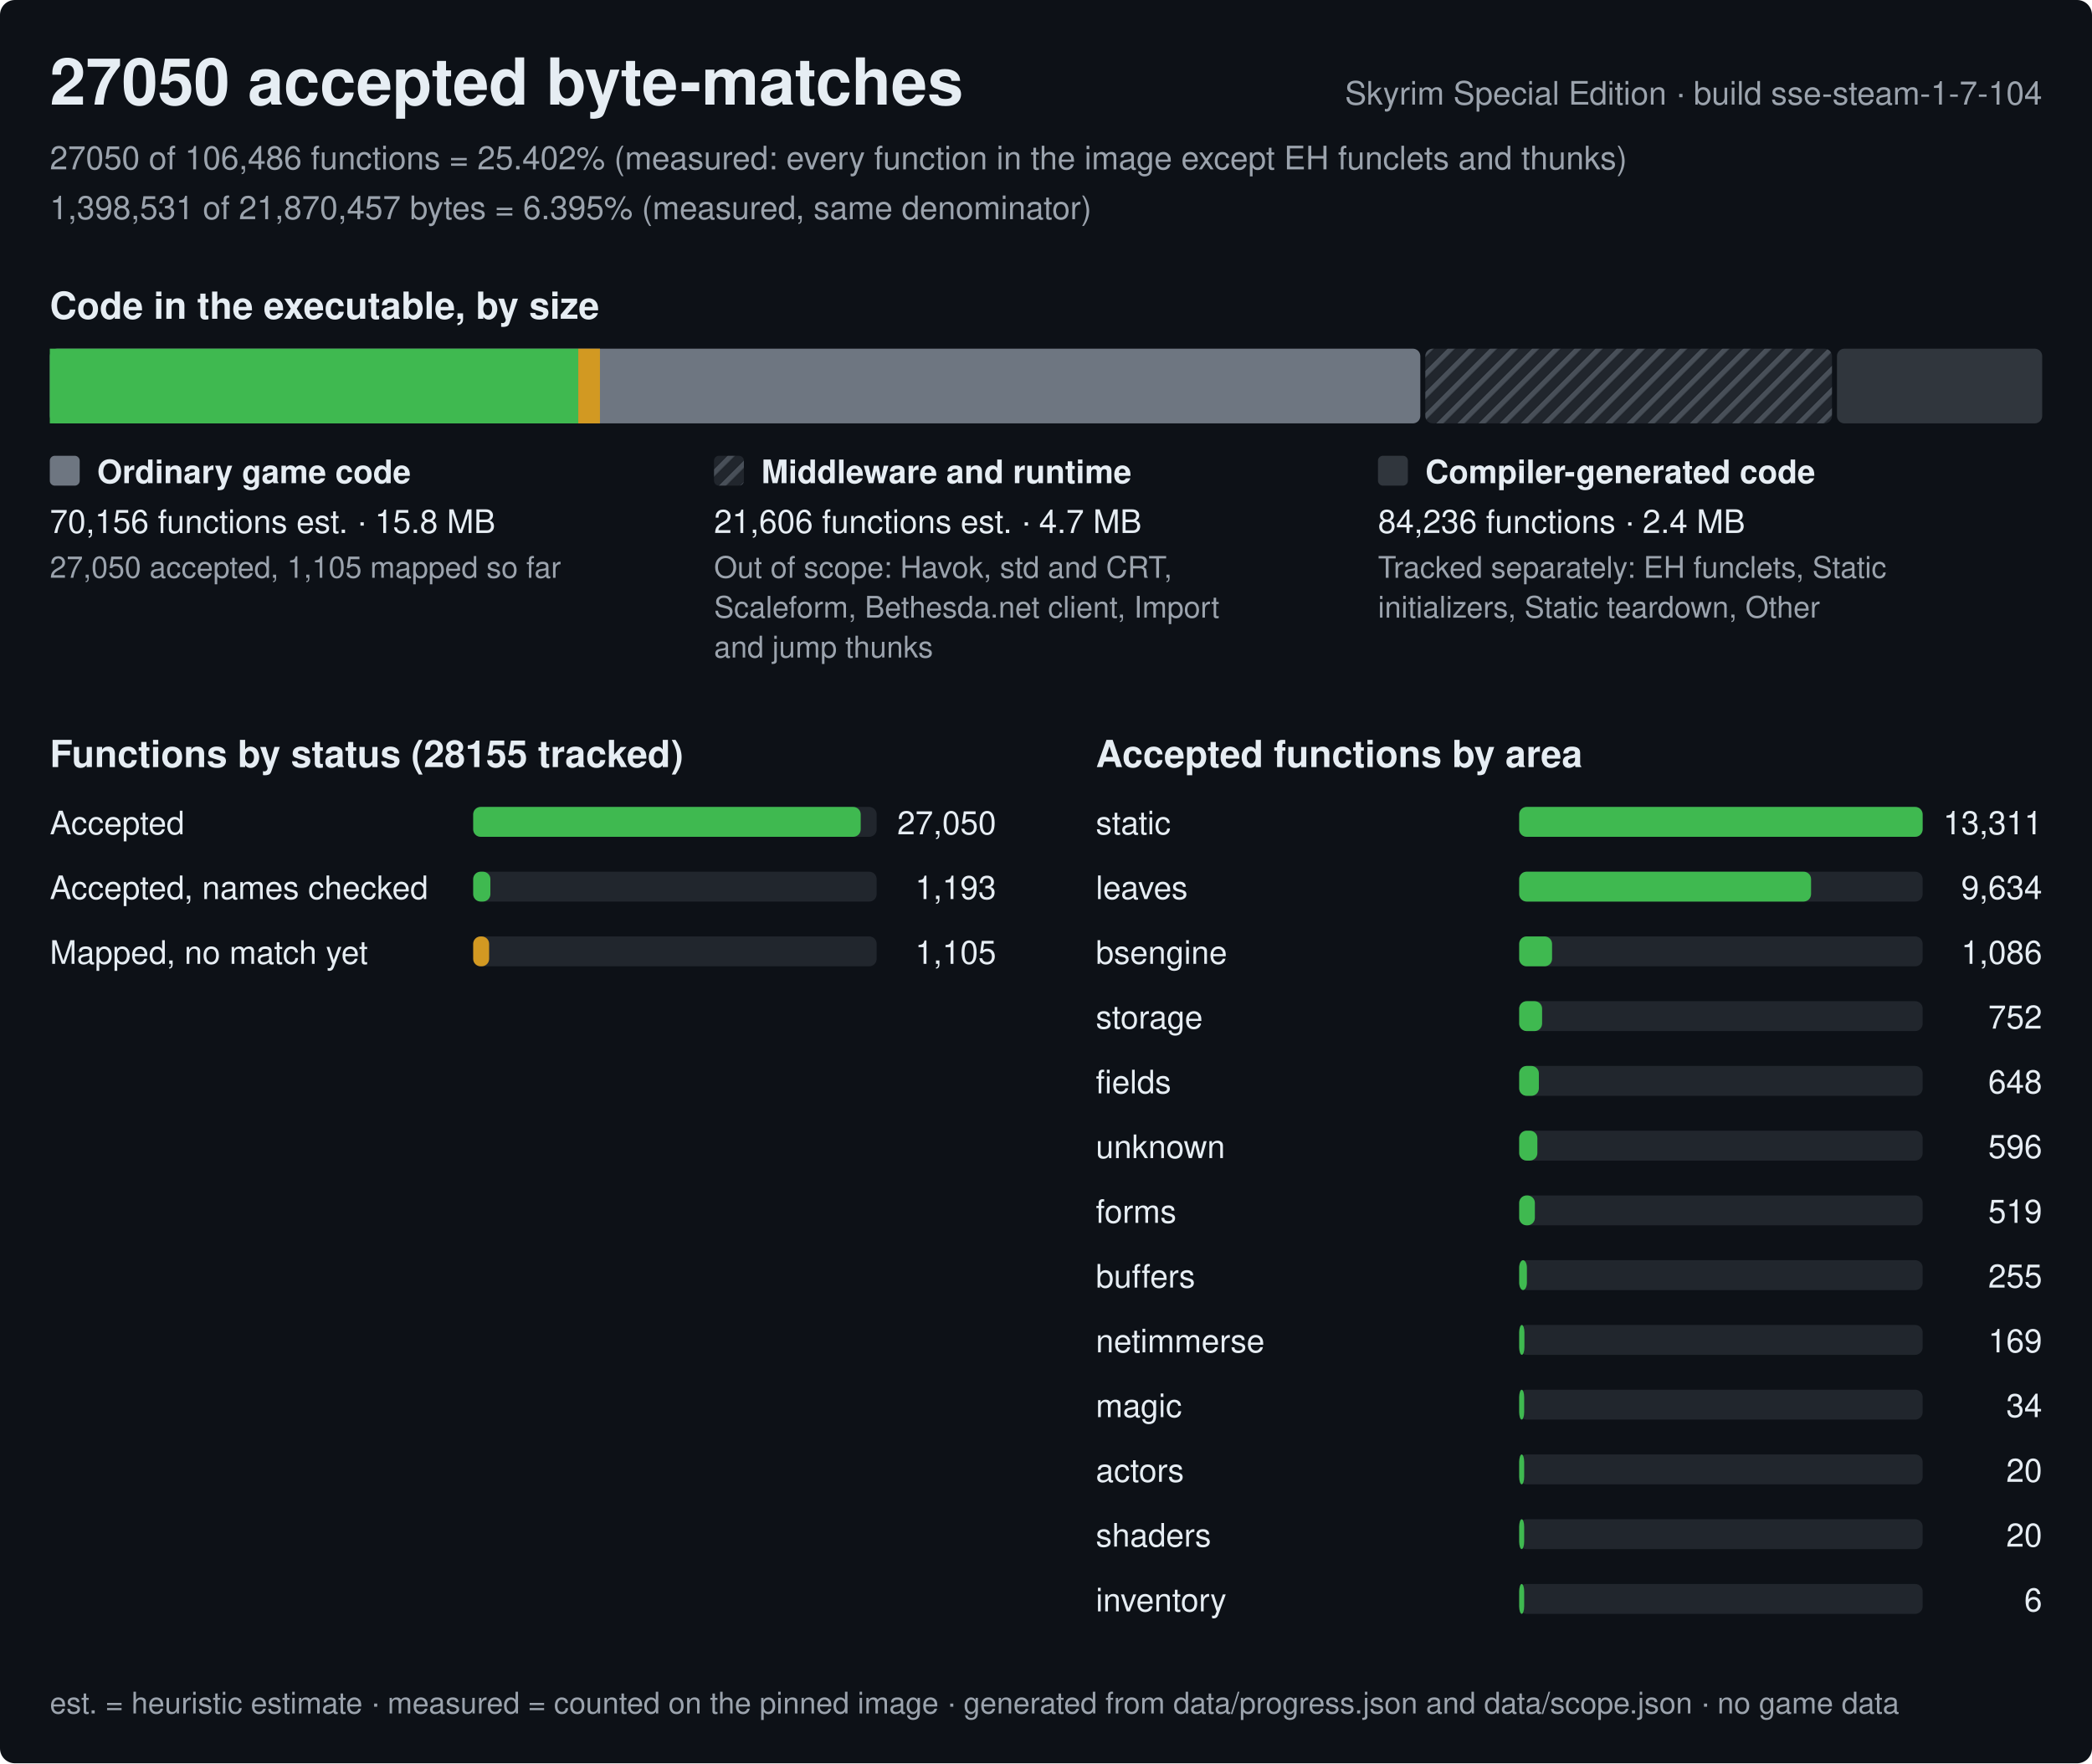
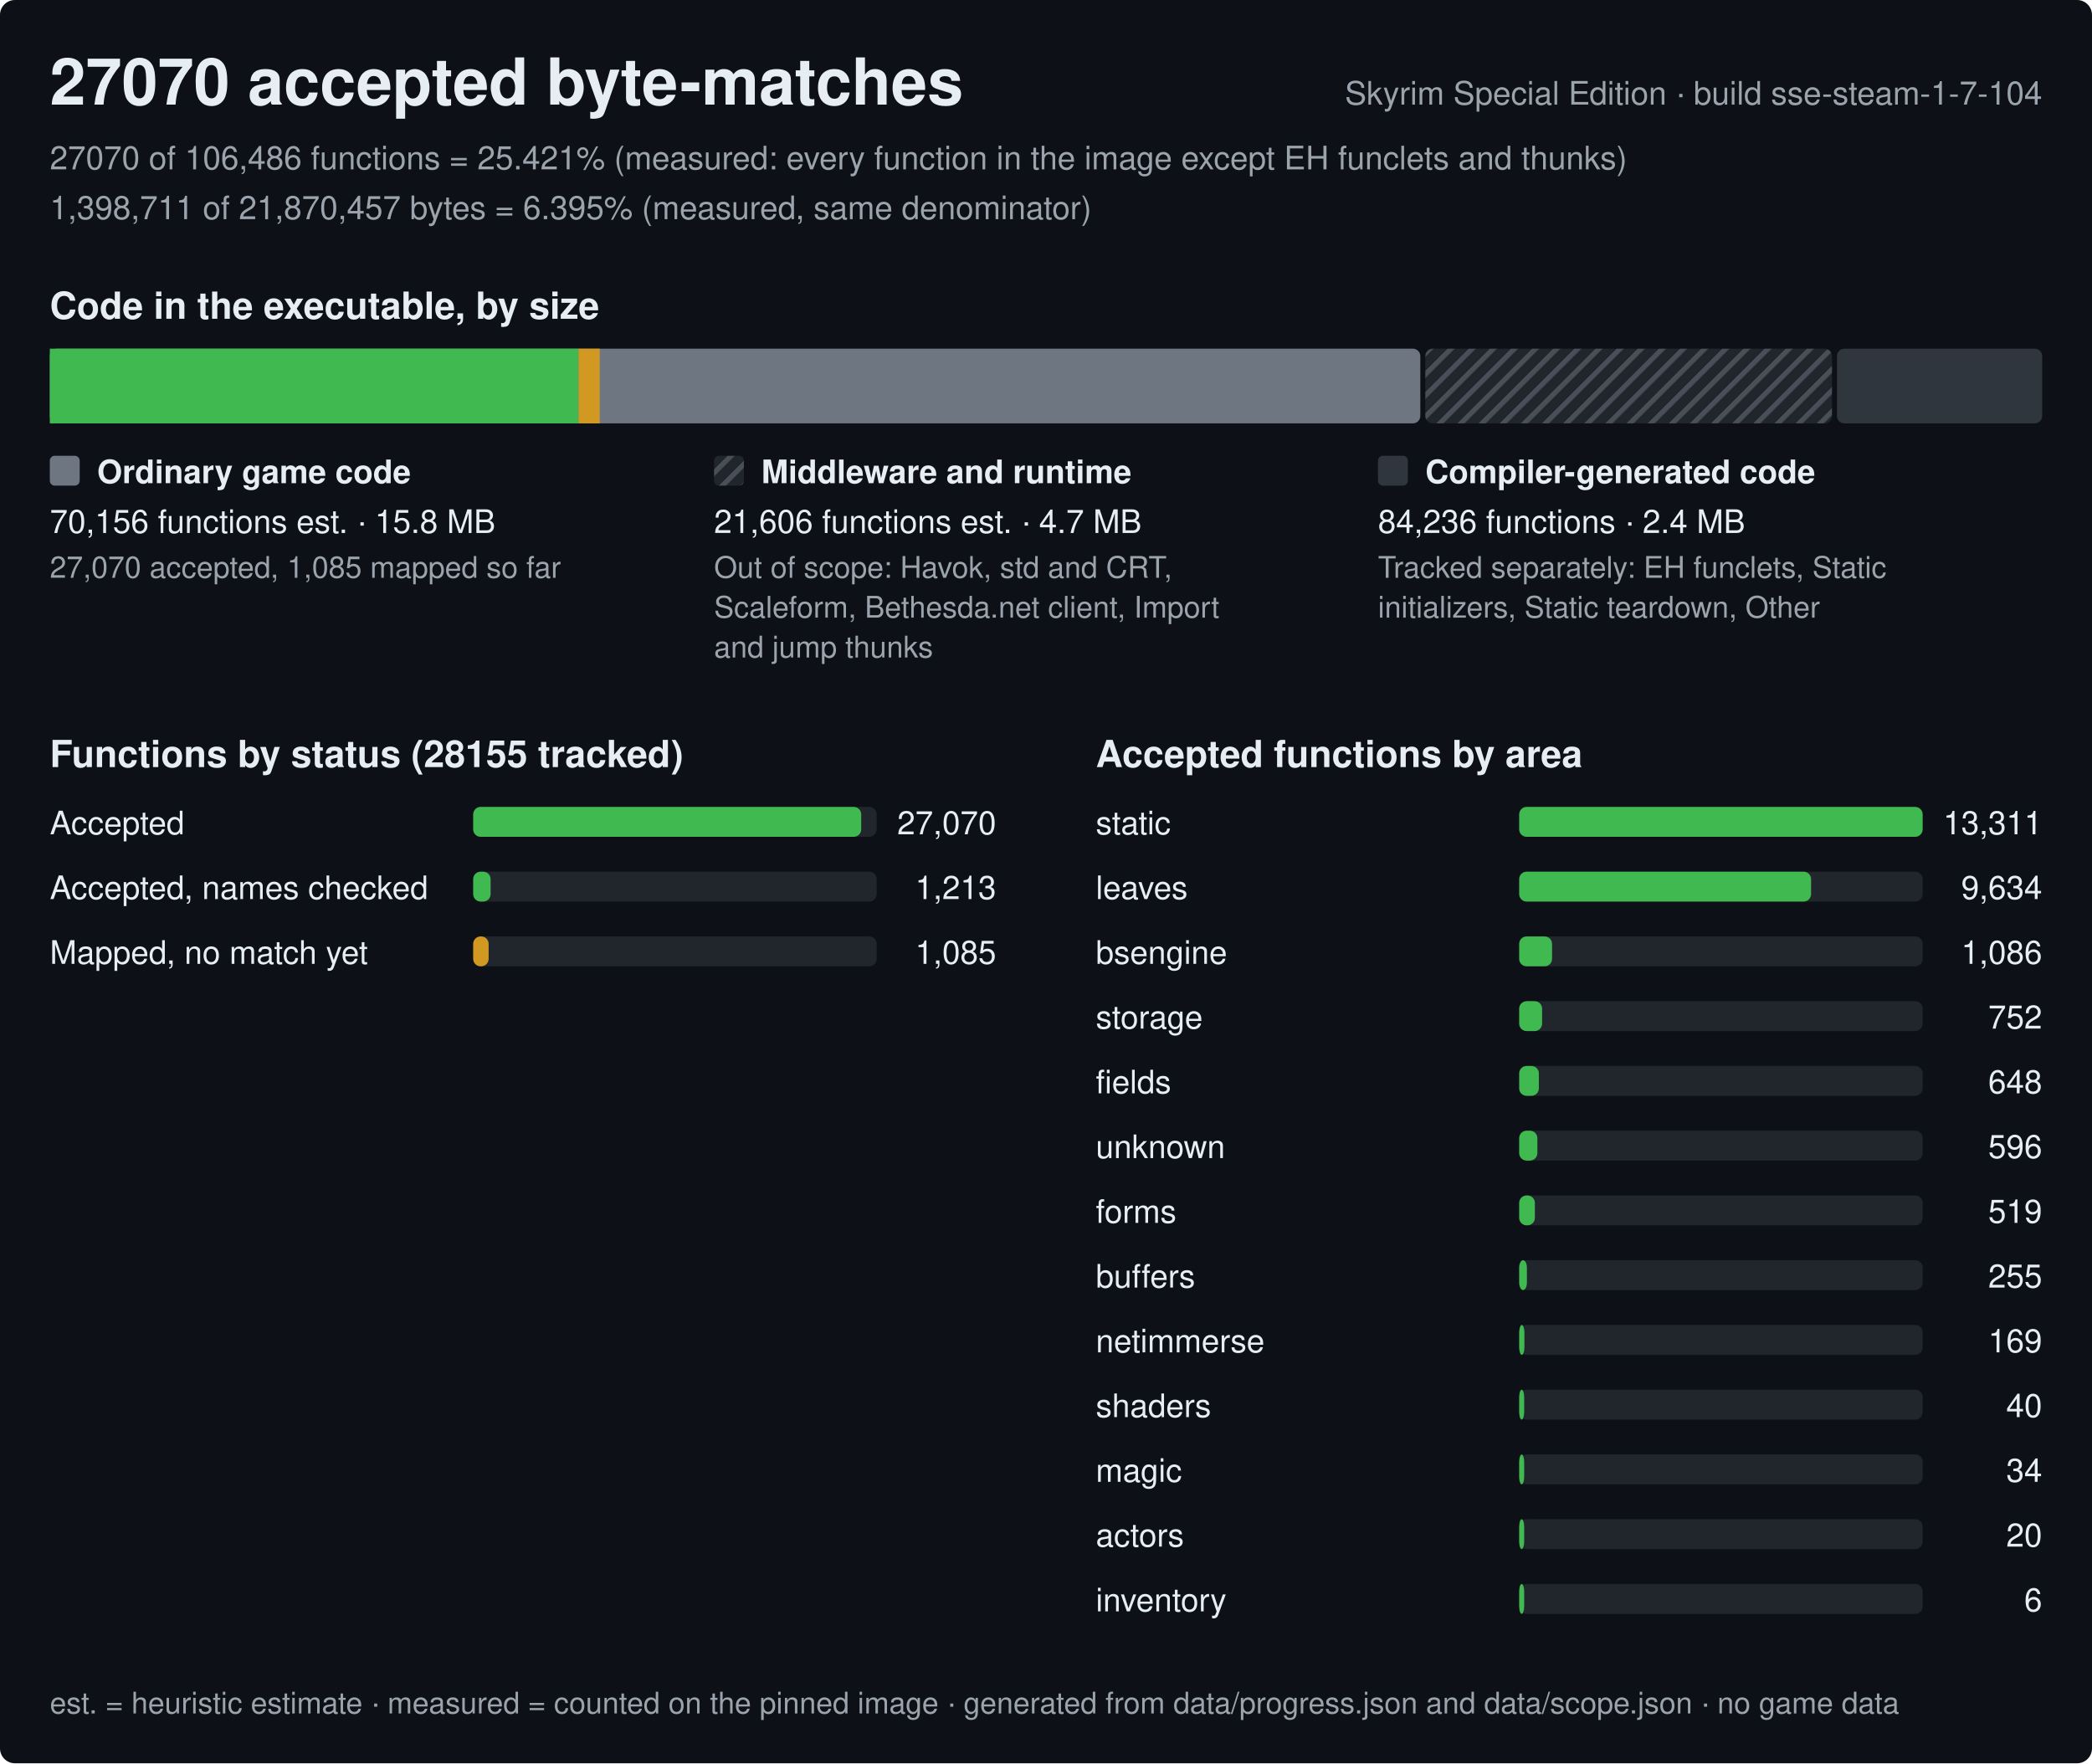
<svg xmlns="http://www.w3.org/2000/svg" width="840" height="708" viewBox="0 0 840 708" role="img" aria-label="Progress of the Skyrim Special Edition byte-matching reconstruction, build sse-steam-1-7-104">
  <style>text{font-family:-apple-system,BlinkMacSystemFont,'Segoe UI',Helvetica,Arial,sans-serif;fill:#e6edf3;white-space:pre}.h{font-size:26px;font-weight:600}.st{font-size:15px;font-weight:600}.lb{font-size:13px;font-weight:600}.bl{font-size:12px;font-weight:600;stroke:#0d1117;stroke-width:3px;paint-order:stroke;stroke-linejoin:round}.rl{font-size:13px}.fn{font-size:12px;fill:#9ba3ad}.mu{fill:#9ba3ad}</style>
  <defs>
    <pattern id="hx" width="6" height="6" patternUnits="userSpaceOnUse" patternTransform="rotate(45)">
      <rect width="6" height="6" fill="#21262d" />
      <rect width="2" height="6" fill="#484f58" />
    </pattern>
  </defs>
  <rect width="840" height="708" rx="6" fill="#0d1117" />
-   <text x="20" y="42" class="h">27050 accepted byte-matches</text>
+   <text x="20" y="42" class="h">27070 accepted byte-matches</text>
  <text x="820" y="42" class="rl mu" text-anchor="end">Skyrim Special Edition · build sse-steam-1-7-104</text>
-   <text x="20" y="68" class="rl mu">27050 of 106,486 functions = 25.402% (measured: every function in the image except EH funclets and thunks)</text>
-   <text x="20" y="88" class="rl mu">1,398,531 of 21,870,457 bytes = 6.395% (measured, same denominator)</text>
+   <text x="20" y="68" class="rl mu">27070 of 106,486 functions = 25.421% (measured: every function in the image except EH funclets and thunks)</text>
+   <text x="20" y="88" class="rl mu">1,398,711 of 21,870,457 bytes = 6.395% (measured, same denominator)</text>
  <text x="20" y="128" class="st">Code in the executable, by size</text>
  <rect x="20" y="140" width="550.3" height="30" rx="3" fill="#6e7681" />
-   <rect x="20" y="140" width="212.2" height="30" fill="#3fb950" />
-   <rect x="232.2" y="140" width="8.7" height="30" fill="#d29922" />
+   <rect x="20" y="140" width="212.3" height="30" fill="#3fb950" />
+   <rect x="232.3" y="140" width="8.5" height="30" fill="#d29922" />
  <rect x="572.3" y="140" width="163.3" height="30" rx="3" fill="url(#hx)" />
  <rect x="737.6" y="140" width="82.4" height="30" rx="3" fill="#30363d" />
  <rect x="20" y="183" width="12" height="12" rx="2" fill="#6e7681" />
  <text x="39" y="194" class="lb">Ordinary game code</text>
  <text x="20" y="214" class="rl">70,156 functions est. · 15.8 MB</text>
-   <text x="20" y="232" class="fn">27,050 accepted, 1,105 mapped so far</text>
+   <text x="20" y="232" class="fn">27,070 accepted, 1,085 mapped so far</text>
  <rect x="286.7" y="183" width="12" height="12" rx="2" fill="url(#hx)" />
  <text x="305.7" y="194" class="lb">Middleware and runtime</text>
  <text x="286.7" y="214" class="rl">21,606 functions est. · 4.7 MB</text>
  <text x="286.7" y="232" class="fn">Out of scope: Havok, std and CRT,</text>
  <text x="286.7" y="248" class="fn">Scaleform, Bethesda.net client, Import</text>
  <text x="286.7" y="264" class="fn">and jump thunks</text>
  <rect x="553.3" y="183" width="12" height="12" rx="2" fill="#30363d" />
  <text x="572.3" y="194" class="lb">Compiler-generated code</text>
  <text x="553.3" y="214" class="rl">84,236 functions · 2.4 MB</text>
  <text x="553.3" y="232" class="fn">Tracked separately: EH funclets, Static</text>
  <text x="553.3" y="248" class="fn">initializers, Static teardown, Other</text>
  <text x="20" y="308" class="st">Functions by status (28155 tracked)</text>
  <text x="20" y="335" class="rl">Accepted</text>
  <rect x="190" y="324" width="162.0" height="12" rx="3" fill="#21262d" />
-   <rect x="190" y="324" width="155.6" height="12" rx="3" fill="#3fb950" />
-   <text x="400.0" y="335" class="rl" text-anchor="end">27,050</text>
+   <rect x="190" y="324" width="155.8" height="12" rx="3" fill="#3fb950" />
+   <text x="400.0" y="335" class="rl" text-anchor="end">27,070</text>
  <text x="20" y="361" class="rl">Accepted, names checked</text>
  <rect x="190" y="350" width="162.0" height="12" rx="3" fill="#21262d" />
-   <rect x="190" y="350" width="6.9" height="12" rx="3" fill="#3fb950" />
-   <text x="400.0" y="361" class="rl" text-anchor="end">1,193</text>
+   <rect x="190" y="350" width="7" height="12" rx="3" fill="#3fb950" />
+   <text x="400.0" y="361" class="rl" text-anchor="end">1,213</text>
  <text x="20" y="387" class="rl">Mapped, no match yet</text>
  <rect x="190" y="376" width="162.0" height="12" rx="3" fill="#21262d" />
-   <rect x="190" y="376" width="6.4" height="12" rx="3" fill="#d29922" />
-   <text x="400.0" y="387" class="rl" text-anchor="end">1,105</text>
+   <rect x="190" y="376" width="6.2" height="12" rx="3" fill="#d29922" />
+   <text x="400.0" y="387" class="rl" text-anchor="end">1,085</text>
  <text x="440.0" y="308" class="st">Accepted functions by area</text>
  <text x="440.0" y="335" class="rl">static</text>
  <rect x="610.0" y="324" width="162.0" height="12" rx="3" fill="#21262d" />
  <rect x="610.0" y="324" width="162" height="12" rx="3" fill="#3fb950" />
  <text x="820.0" y="335" class="rl" text-anchor="end">13,311</text>
  <text x="440.0" y="361" class="rl">leaves</text>
  <rect x="610.0" y="350" width="162.0" height="12" rx="3" fill="#21262d" />
  <rect x="610.0" y="350" width="117.2" height="12" rx="3" fill="#3fb950" />
  <text x="820.0" y="361" class="rl" text-anchor="end">9,634</text>
  <text x="440.0" y="387" class="rl">bsengine</text>
  <rect x="610.0" y="376" width="162.0" height="12" rx="3" fill="#21262d" />
  <rect x="610.0" y="376" width="13.2" height="12" rx="3" fill="#3fb950" />
  <text x="820.0" y="387" class="rl" text-anchor="end">1,086</text>
  <text x="440.0" y="413" class="rl">storage</text>
  <rect x="610.0" y="402" width="162.0" height="12" rx="3" fill="#21262d" />
  <rect x="610.0" y="402" width="9.2" height="12" rx="3" fill="#3fb950" />
  <text x="820.0" y="413" class="rl" text-anchor="end">752</text>
  <text x="440.0" y="439" class="rl">fields</text>
  <rect x="610.0" y="428" width="162.0" height="12" rx="3" fill="#21262d" />
  <rect x="610.0" y="428" width="7.9" height="12" rx="3" fill="#3fb950" />
  <text x="820.0" y="439" class="rl" text-anchor="end">648</text>
  <text x="440.0" y="465" class="rl">unknown</text>
  <rect x="610.0" y="454" width="162.0" height="12" rx="3" fill="#21262d" />
  <rect x="610.0" y="454" width="7.3" height="12" rx="3" fill="#3fb950" />
  <text x="820.0" y="465" class="rl" text-anchor="end">596</text>
  <text x="440.0" y="491" class="rl">forms</text>
  <rect x="610.0" y="480" width="162.0" height="12" rx="3" fill="#21262d" />
  <rect x="610.0" y="480" width="6.3" height="12" rx="3" fill="#3fb950" />
  <text x="820.0" y="491" class="rl" text-anchor="end">519</text>
  <text x="440.0" y="517" class="rl">buffers</text>
  <rect x="610.0" y="506" width="162.0" height="12" rx="3" fill="#21262d" />
  <rect x="610.0" y="506" width="3.1" height="12" rx="3" fill="#3fb950" />
  <text x="820.0" y="517" class="rl" text-anchor="end">255</text>
  <text x="440.0" y="543" class="rl">netimmerse</text>
  <rect x="610.0" y="532" width="162.0" height="12" rx="3" fill="#21262d" />
  <rect x="610.0" y="532" width="2.1" height="12" rx="3" fill="#3fb950" />
  <text x="820.0" y="543" class="rl" text-anchor="end">169</text>
-   <text x="440.0" y="569" class="rl">magic</text>
+   <text x="440.0" y="569" class="rl">shaders</text>
  <rect x="610.0" y="558" width="162.0" height="12" rx="3" fill="#21262d" />
  <rect x="610.0" y="558" width="2" height="12" rx="3" fill="#3fb950" />
-   <text x="820.0" y="569" class="rl" text-anchor="end">34</text>
-   <text x="440.0" y="595" class="rl">actors</text>
+   <text x="820.0" y="569" class="rl" text-anchor="end">40</text>
+   <text x="440.0" y="595" class="rl">magic</text>
  <rect x="610.0" y="584" width="162.0" height="12" rx="3" fill="#21262d" />
  <rect x="610.0" y="584" width="2" height="12" rx="3" fill="#3fb950" />
-   <text x="820.0" y="595" class="rl" text-anchor="end">20</text>
-   <text x="440.0" y="621" class="rl">shaders</text>
+   <text x="820.0" y="595" class="rl" text-anchor="end">34</text>
+   <text x="440.0" y="621" class="rl">actors</text>
  <rect x="610.0" y="610" width="162.0" height="12" rx="3" fill="#21262d" />
  <rect x="610.0" y="610" width="2" height="12" rx="3" fill="#3fb950" />
  <text x="820.0" y="621" class="rl" text-anchor="end">20</text>
  <text x="440.0" y="647" class="rl">inventory</text>
  <rect x="610.0" y="636" width="162.0" height="12" rx="3" fill="#21262d" />
  <rect x="610.0" y="636" width="2" height="12" rx="3" fill="#3fb950" />
  <text x="820.0" y="647" class="rl" text-anchor="end">6</text>
  <text x="20" y="688" class="fn">est. = heuristic estimate · measured = counted on the pinned image · generated from data/progress.json and data/scope.json · no game data</text>
</svg>
